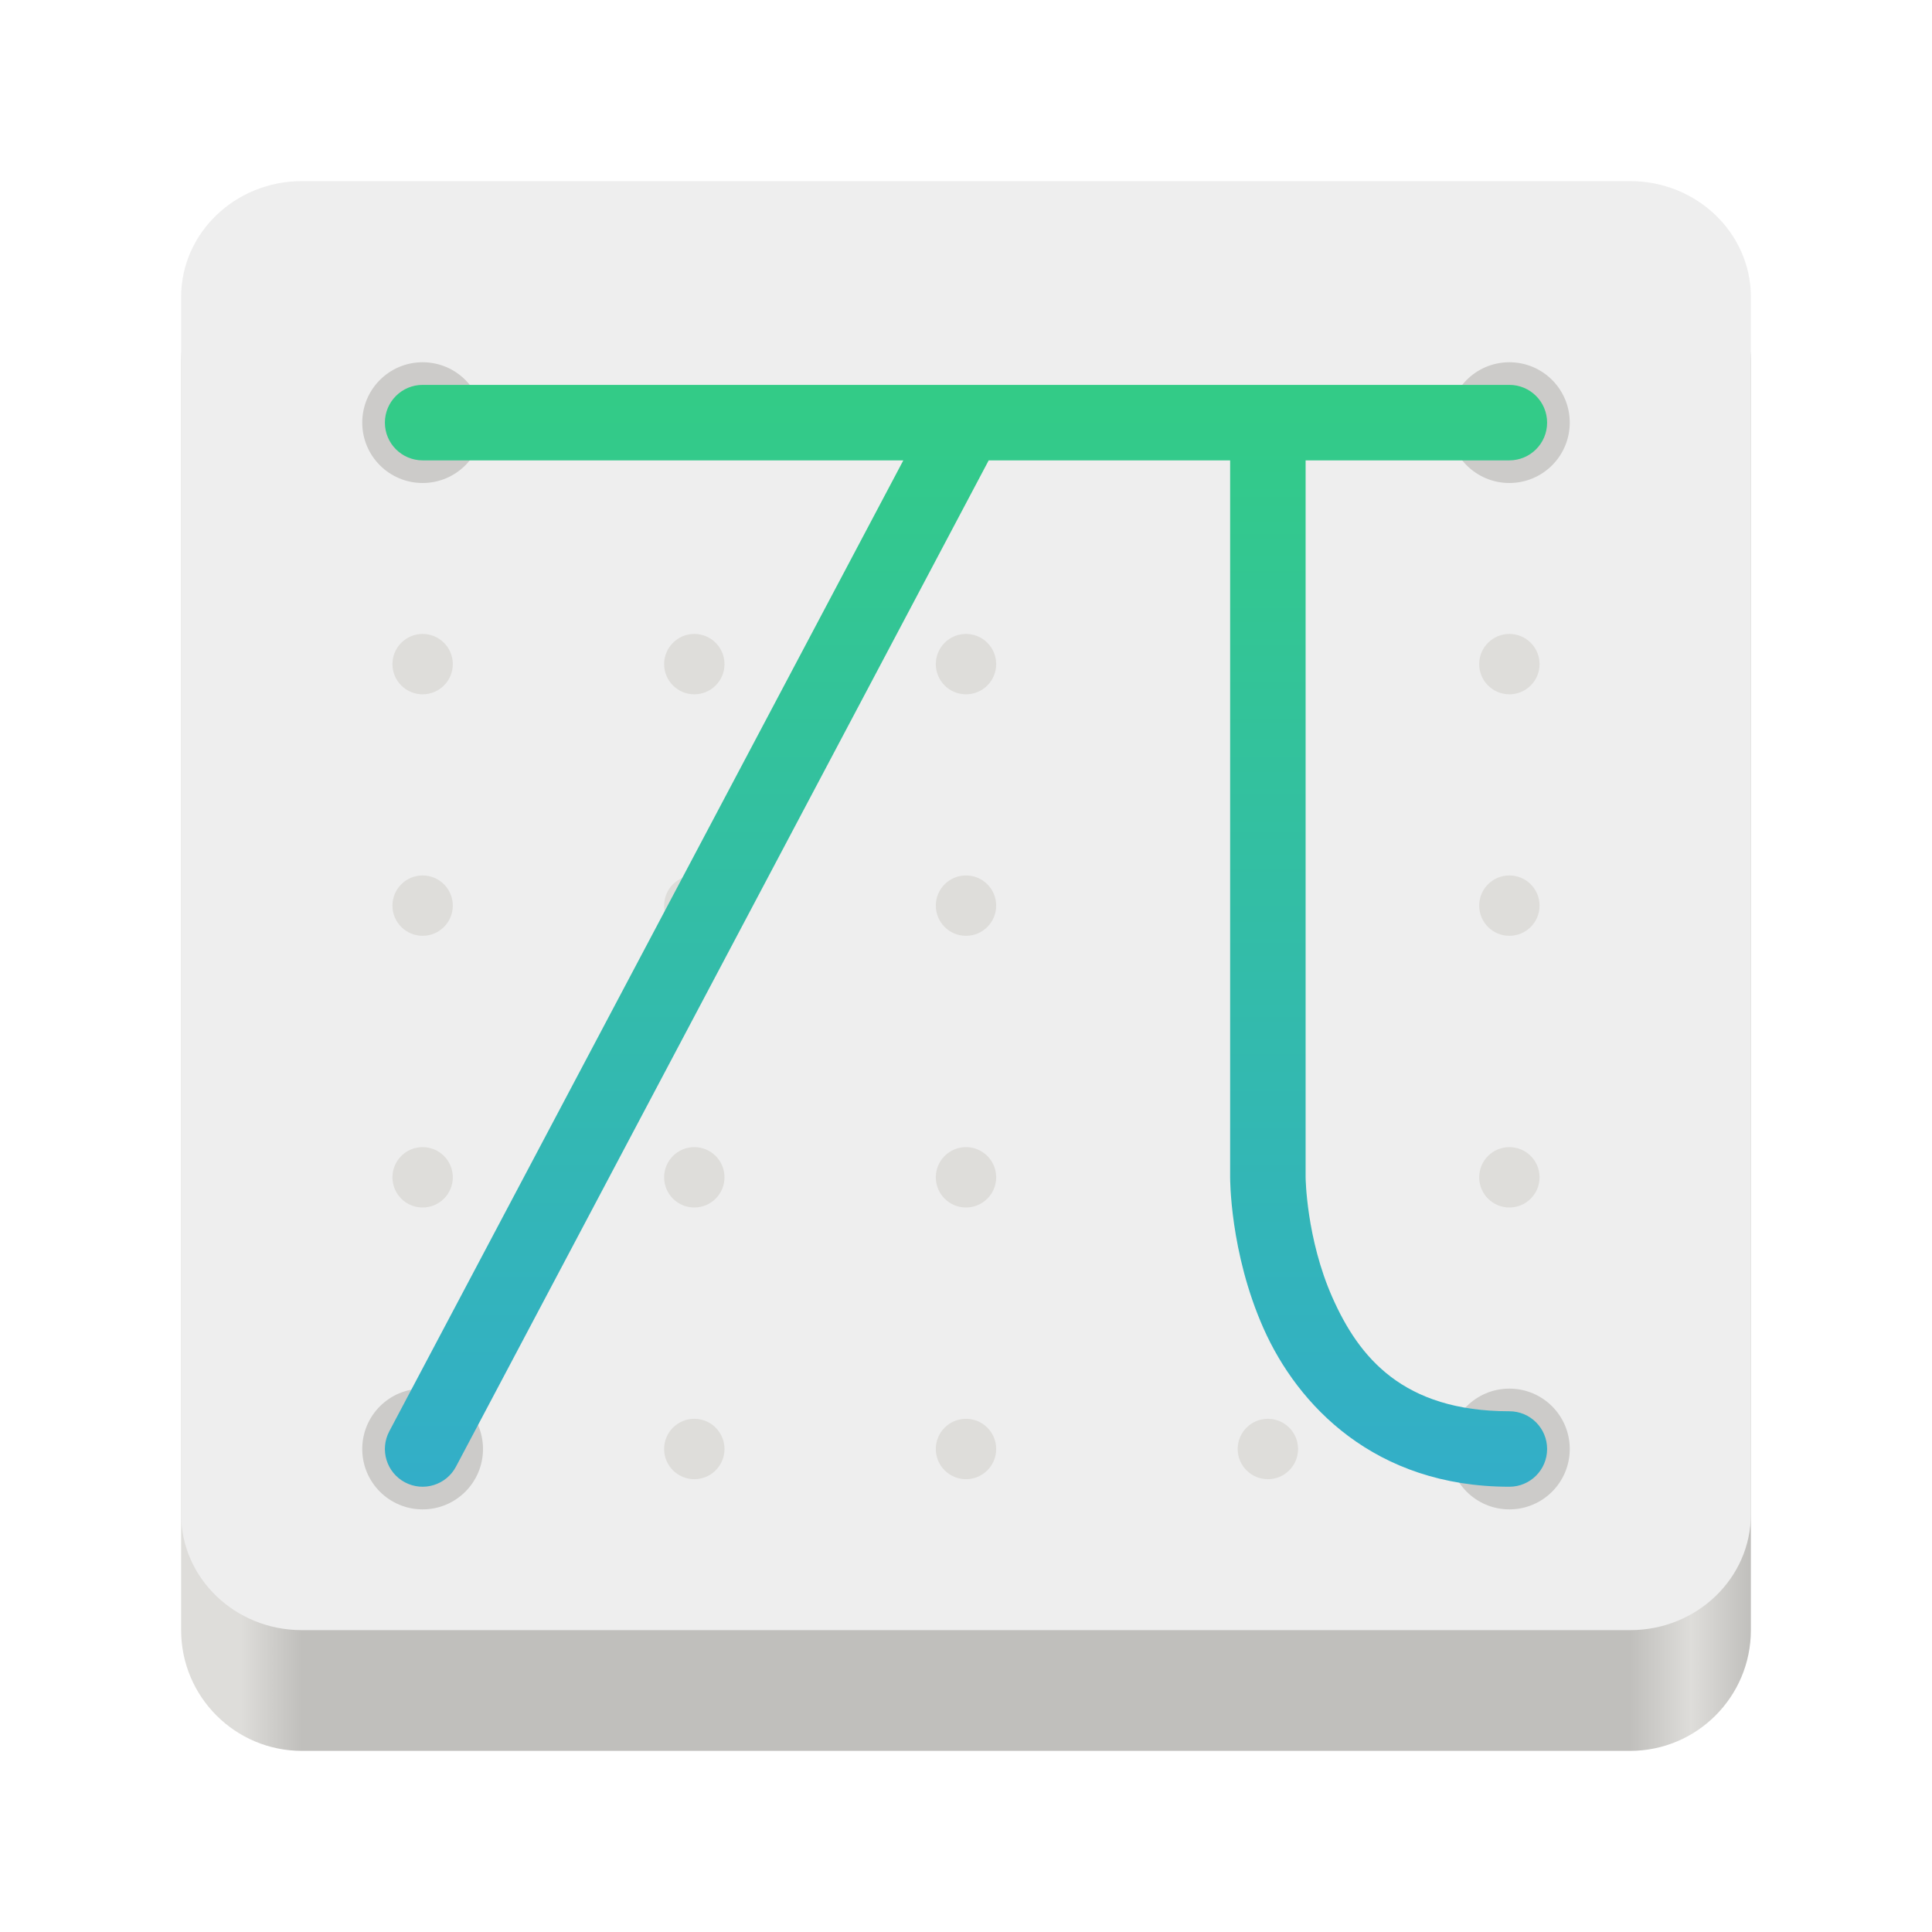
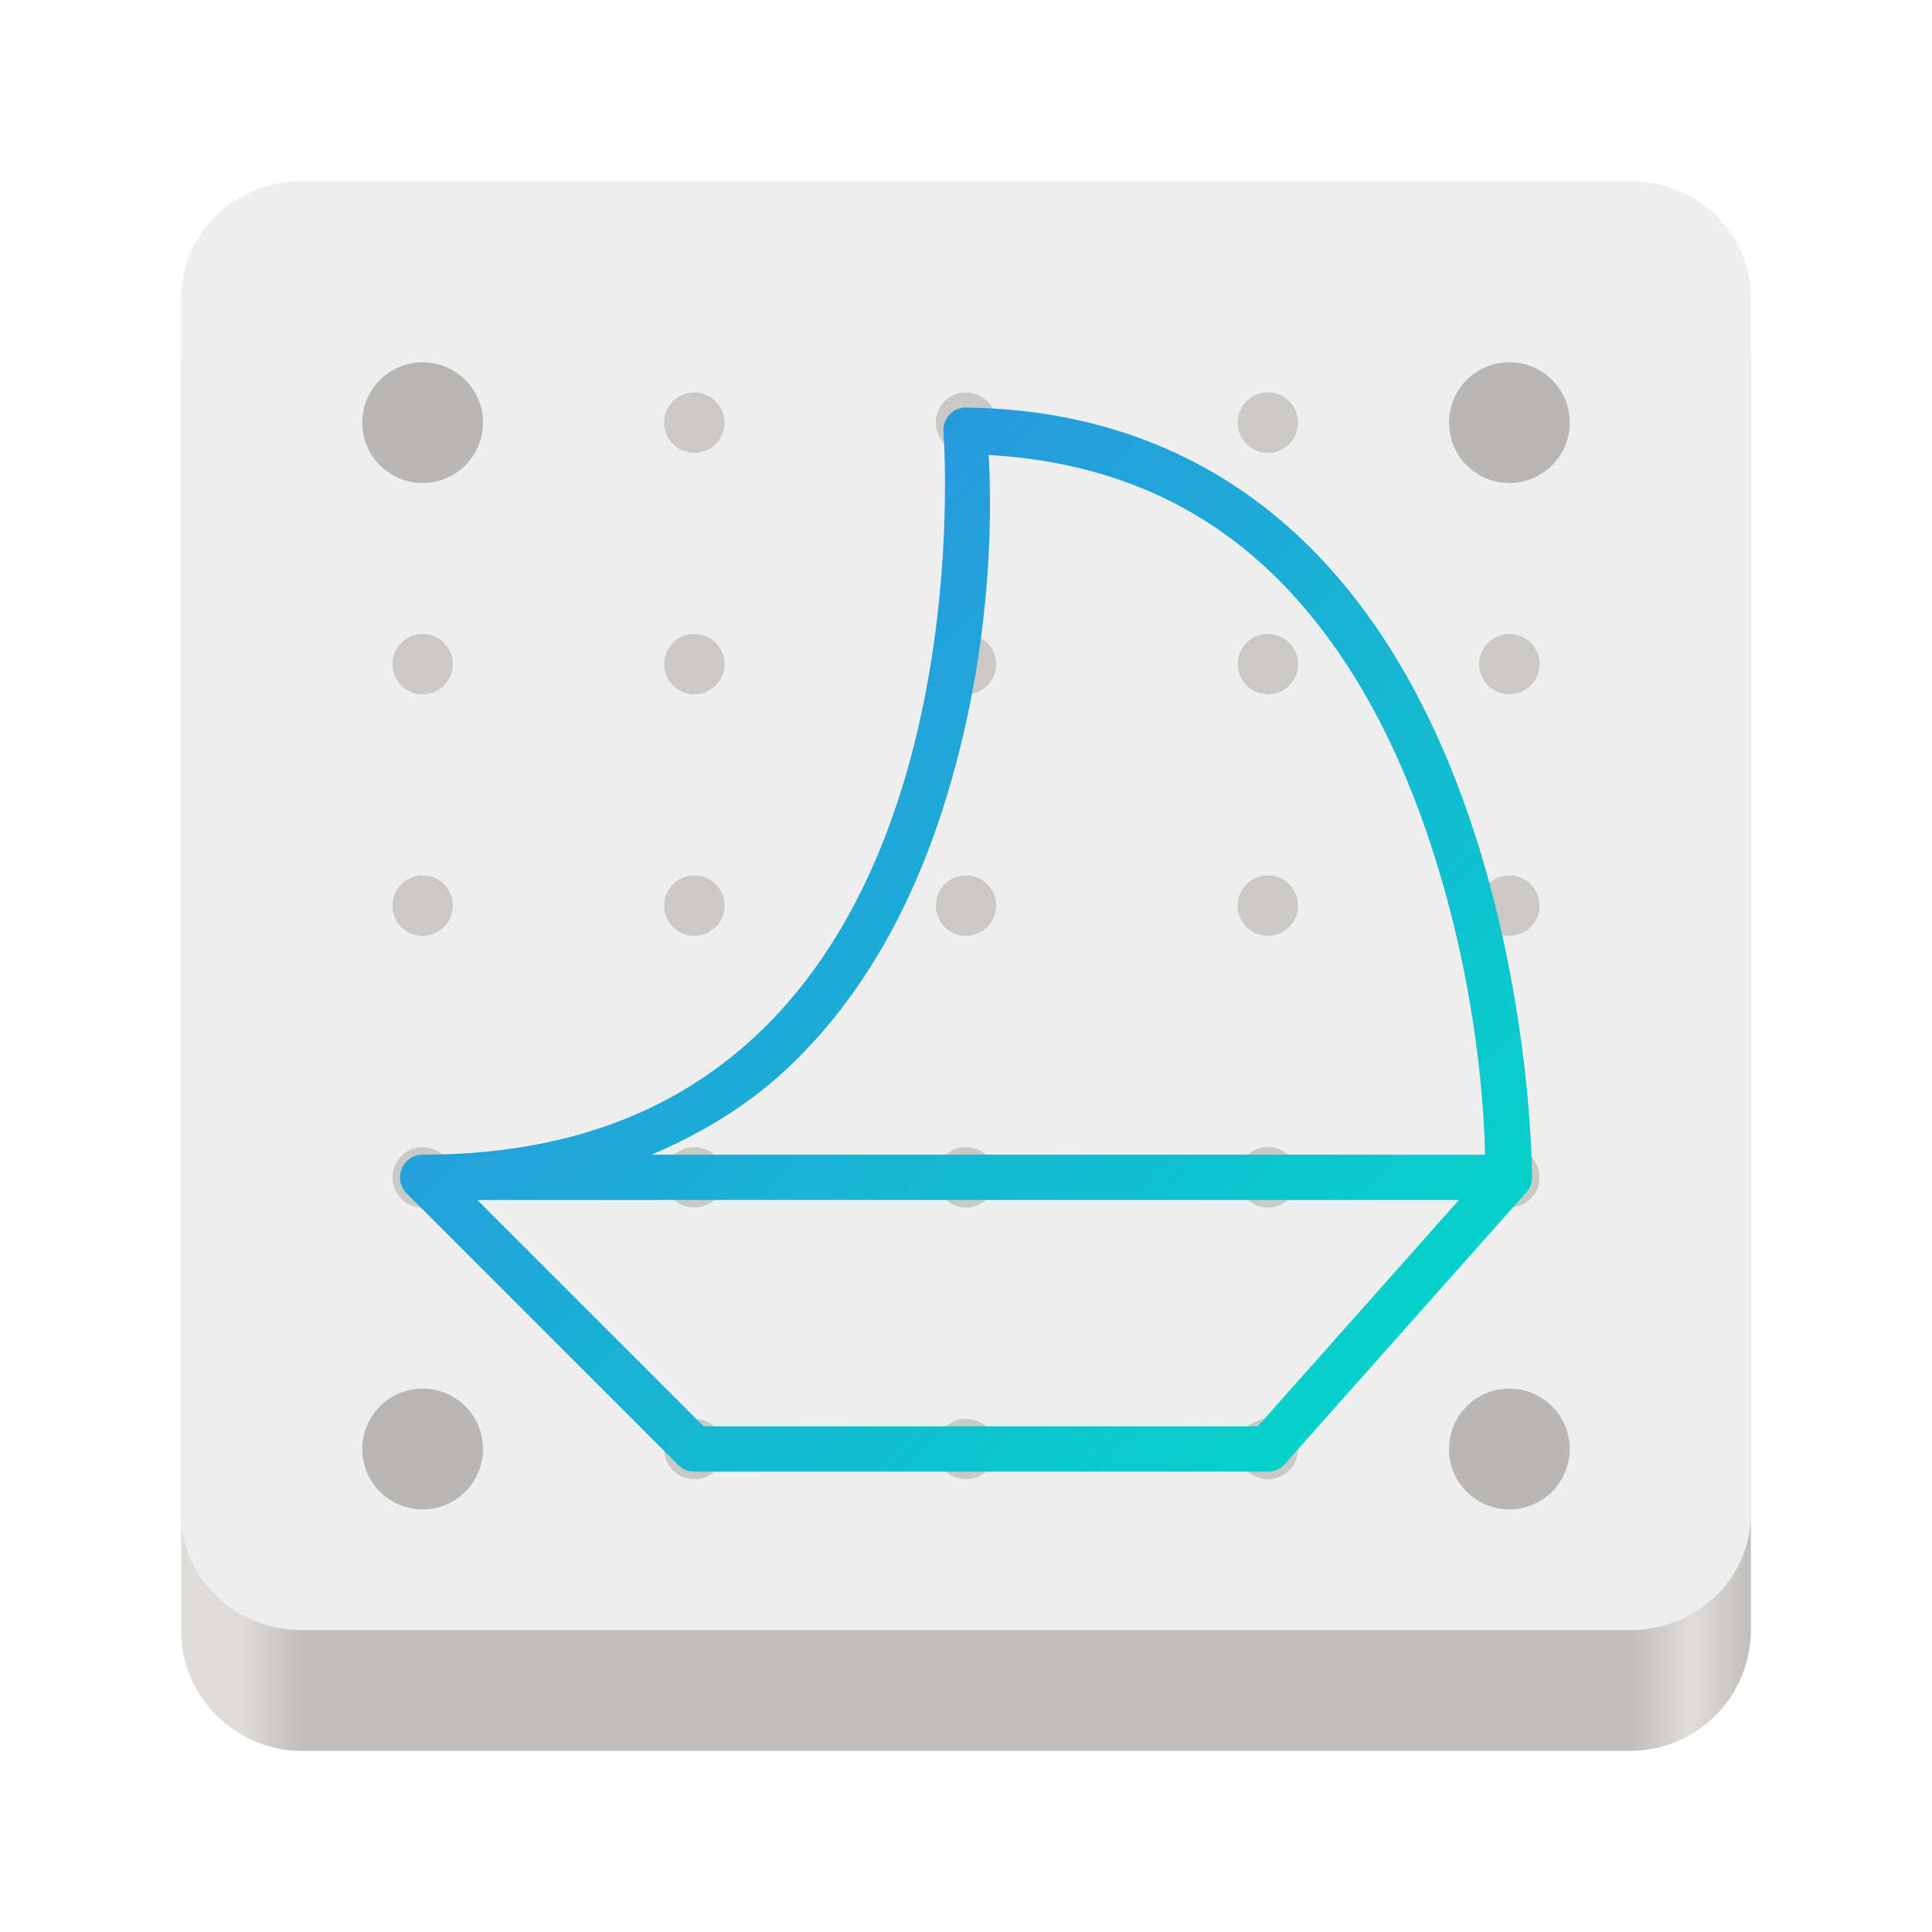
- <svg xmlns="http://www.w3.org/2000/svg" xmlns:xlink="http://www.w3.org/1999/xlink" height="128px" viewBox="0 0 128 128" width="128px" version="1.1" id="svg1115">
-   <defs id="defs1119">
-     <linearGradient xlink:href="#b" id="linearGradient1728" x1="65" y1="12" x2="65" y2="108" gradientUnits="userSpaceOnUse" />
-   </defs>
+ <svg xmlns="http://www.w3.org/2000/svg" height="128px" viewBox="0 0 128 128" width="128px">
  <linearGradient id="a" gradientTransform="matrix(0.232143 0 0 0.328947 -8.56656 263.8269)" gradientUnits="userSpaceOnUse" x1="88.596" x2="536.596" y1="-449.394" y2="-449.394">
-     <stop offset="0" stop-color="#deddda" id="stop1037" />
-     <stop offset="0.038" stop-color="#deddda" id="stop1039" />
-     <stop offset="0.077" stop-color="#c0bfbc" id="stop1041" />
-     <stop offset="0.923" stop-color="#c0bfbc" id="stop1043" />
-     <stop offset="0.962" stop-color="#deddda" id="stop1045" />
-     <stop offset="1" stop-color="#c0bfbc" id="stop1047" />
+     <stop offset="0" stop-color="#deddda" />
+     <stop offset="0.038" stop-color="#deddda" />
+     <stop offset="0.077" stop-color="#c0bfbc" />
+     <stop offset="0.923" stop-color="#c0bfbc" />
+     <stop offset="0.962" stop-color="#deddda" />
+     <stop offset="1" stop-color="#c0bfbc" />
  </linearGradient>
-   <linearGradient id="b" gradientUnits="userSpaceOnUse" x1="64" x2="64" y1="26" y2="98">
-     <stop offset="0" stop-color="#33d17a" id="stop1050" />
-     <stop offset="1" stop-color="#33aad1" id="stop1052" />
+   <linearGradient id="b" gradientUnits="userSpaceOnUse" x1="28" x2="100" y1="28" y2="96">
+     <stop offset="0" stop-color="#3584e4" />
+     <stop offset="1" stop-color="#00dac7" />
  </linearGradient>
-   <path d="m 48 60 c 0 1.105 -0.895 2 -2 2 s -2 -0.895 -2 -2 s 0.895 -2 2 -2 s 2 0.895 2 2 z m 0 0" fill="#deddda" id="path1055" />
-   <path d="m 20 16 h 88 c 4.418 0 8 3.582 8 8 v 84 c 0 4.418 -3.582 8 -8 8 h -88 c -4.418 0 -8 -3.582 -8 -8 v -84 c 0 -4.418 3.582 -8 8 -8 z m 0 0" fill="url(#a)" id="path1057" />
-   <path d="m 20 12 h 88 c 4.418 0 8 3.438 8 7.68 v 80.641 c 0 4.242 -3.582 7.68 -8 7.68 h -88 c -4.418 0 -8 -3.438 -8 -7.68 v -80.641 c 0 -4.242 3.582 -7.68 8 -7.68 z m 0 0" fill="#eeeeee" id="path1059" />
-   <path d="m 32 28 c 0 2.211 -1.789 4 -4 4 s -4 -1.789 -4 -4 s 1.789 -4 4 -4 s 4 1.789 4 4 z m 0 0" fill="#cccbc9" id="path1061" />
-   <path d="m 104 28 c 0 2.211 -1.789 4 -4 4 s -4 -1.789 -4 -4 s 1.789 -4 4 -4 s 4 1.789 4 4 z m 0 0" fill="#cccbc9" id="path1063" />
-   <path d="m 104 96 c 0 2.211 -1.789 4 -4 4 s -4 -1.789 -4 -4 s 1.789 -4 4 -4 s 4 1.789 4 4 z m 0 0" fill="#cccbc9" id="path1065" />
-   <path d="m 32 96 c 0 2.211 -1.789 4 -4 4 s -4 -1.789 -4 -4 s 1.789 -4 4 -4 s 4 1.789 4 4 z m 0 0" fill="#cccbc9" id="path1067" />
-   <g fill="#deddda" id="g1111">
-     <path d="m 30 78 c 0 1.105 -0.895 2 -2 2 s -2 -0.895 -2 -2 s 0.895 -2 2 -2 s 2 0.895 2 2 z m 0 0" id="path1069" />
-     <path d="m 48 78 c 0 1.105 -0.895 2 -2 2 s -2 -0.895 -2 -2 s 0.895 -2 2 -2 s 2 0.895 2 2 z m 0 0" id="path1071" />
-     <path d="m 30 60 c 0 1.105 -0.895 2 -2 2 s -2 -0.895 -2 -2 s 0.895 -2 2 -2 s 2 0.895 2 2 z m 0 0" id="path1073" />
-     <path d="m 66 78 c 0 1.105 -0.895 2 -2 2 s -2 -0.895 -2 -2 s 0.895 -2 2 -2 s 2 0.895 2 2 z m 0 0" id="path1075" />
-     <path d="m 48 96 c 0 1.105 -0.895 2 -2 2 s -2 -0.895 -2 -2 s 0.895 -2 2 -2 s 2 0.895 2 2 z m 0 0" id="path1077" />
-     <path d="m 86 96 c 0 1.105 -0.895 2 -2 2 s -2 -0.895 -2 -2 s 0.895 -2 2 -2 s 2 0.895 2 2 z m 0 0" id="path1079" />
-     <path d="m 86 78 c 0 1.105 -0.895 2 -2 2 s -2 -0.895 -2 -2 s 0.895 -2 2 -2 s 2 0.895 2 2 z m 0 0" id="path1081" />
-     <path d="m 102 78 c 0 1.105 -0.895 2 -2 2 s -2 -0.895 -2 -2 s 0.895 -2 2 -2 s 2 0.895 2 2 z m 0 0" id="path1083" />
-     <path d="m 86 60 c 0 1.105 -0.895 2 -2 2 s -2 -0.895 -2 -2 s 0.895 -2 2 -2 s 2 0.895 2 2 z m 0 0" id="path1085" />
-     <path d="m 86 44 c 0 1.105 -0.895 2 -2 2 s -2 -0.895 -2 -2 s 0.895 -2 2 -2 s 2 0.895 2 2 z m 0 0" id="path1087" />
-     <path d="m 66 44 c 0 1.105 -0.895 2 -2 2 s -2 -0.895 -2 -2 s 0.895 -2 2 -2 s 2 0.895 2 2 z m 0 0" id="path1089" />
-     <path d="m 48 44 c 0 1.105 -0.895 2 -2 2 s -2 -0.895 -2 -2 s 0.895 -2 2 -2 s 2 0.895 2 2 z m 0 0" id="path1091" />
-     <path d="m 30 44 c 0 1.105 -0.895 2 -2 2 s -2 -0.895 -2 -2 s 0.895 -2 2 -2 s 2 0.895 2 2 z m 0 0" id="path1093" />
-     <path d="m 48 28 c 0 1.105 -0.895 2 -2 2 s -2 -0.895 -2 -2 s 0.895 -2 2 -2 s 2 0.895 2 2 z m 0 0" id="path1095" />
-     <path d="m 86 28 c 0 1.105 -0.895 2 -2 2 s -2 -0.895 -2 -2 s 0.895 -2 2 -2 s 2 0.895 2 2 z m 0 0" id="path1097" />
-     <path d="m 102 44 c 0 1.105 -0.895 2 -2 2 s -2 -0.895 -2 -2 s 0.895 -2 2 -2 s 2 0.895 2 2 z m 0 0" id="path1099" />
-     <path d="m 102 60 c 0 1.105 -0.895 2 -2 2 s -2 -0.895 -2 -2 s 0.895 -2 2 -2 s 2 0.895 2 2 z m 0 0" id="path1101" />
-     <path d="m 48 60 c 0 1.105 -0.895 2 -2 2 s -2 -0.895 -2 -2 s 0.895 -2 2 -2 s 2 0.895 2 2 z m 0 0" id="path1103" />
-     <path d="m 66 60 c 0 1.105 -0.895 2 -2 2 s -2 -0.895 -2 -2 s 0.895 -2 2 -2 s 2 0.895 2 2 z m 0 0" id="path1105" />
-     <path d="m 66 28 c 0 1.105 -0.895 2 -2 2 s -2 -0.895 -2 -2 s 0.895 -2 2 -2 s 2 0.895 2 2 z m 0 0" id="path1107" />
-     <path d="m 66 96 c 0 1.105 -0.895 2 -2 2 s -2 -0.895 -2 -2 s 0.895 -2 2 -2 s 2 0.895 2 2 z m 0 0" id="path1109" />
+   <path d="m 48 60 c 0 1.105 -0.895 2 -2 2 s -2 -0.895 -2 -2 s 0.895 -2 2 -2 s 2 0.895 2 2 z m 0 0" fill="#deddda" />
+   <path d="m 20 16 h 88 c 4.418 0 8 3.582 8 8 v 84 c 0 4.418 -3.582 8 -8 8 h -88 c -4.418 0 -8 -3.582 -8 -8 v -84 c 0 -4.418 3.582 -8 8 -8 z m 0 0" fill="url(#a)" />
+   <path d="m 20 12 h 88 c 4.418 0 8 3.438 8 7.68 v 80.641 c 0 4.242 -3.582 7.68 -8 7.68 h -88 c -4.418 0 -8 -3.438 -8 -7.68 v -80.641 c 0 -4.242 3.582 -7.68 8 -7.68 z m 0 0" fill="#eeeeee" />
+   <path d="m 32 28 c 0 2.211 -1.789 4 -4 4 s -4 -1.789 -4 -4 s 1.789 -4 4 -4 s 4 1.789 4 4 z m 0 0" fill="#b8b7b5" />
+   <path d="m 104 28 c 0 2.211 -1.789 4 -4 4 s -4 -1.789 -4 -4 s 1.789 -4 4 -4 s 4 1.789 4 4 z m 0 0" fill="#b8b7b5" />
+   <path d="m 104 96 c 0 2.211 -1.789 4 -4 4 s -4 -1.789 -4 -4 s 1.789 -4 4 -4 s 4 1.789 4 4 z m 0 0" fill="#b8b7b5" />
+   <path d="m 32 96 c 0 2.211 -1.789 4 -4 4 s -4 -1.789 -4 -4 s 1.789 -4 4 -4 s 4 1.789 4 4 z m 0 0" fill="#b8b7b5" />
+   <g fill="#cac9c6">
+     <path d="m 30 78 c 0 1.105 -0.895 2 -2 2 s -2 -0.895 -2 -2 s 0.895 -2 2 -2 s 2 0.895 2 2 z m 0 0" />
+     <path d="m 48 78 c 0 1.105 -0.895 2 -2 2 s -2 -0.895 -2 -2 s 0.895 -2 2 -2 s 2 0.895 2 2 z m 0 0" />
+     <path d="m 30 60 c 0 1.105 -0.895 2 -2 2 s -2 -0.895 -2 -2 s 0.895 -2 2 -2 s 2 0.895 2 2 z m 0 0" />
+     <path d="m 66 78 c 0 1.105 -0.895 2 -2 2 s -2 -0.895 -2 -2 s 0.895 -2 2 -2 s 2 0.895 2 2 z m 0 0" />
+     <path d="m 48 96 c 0 1.105 -0.895 2 -2 2 s -2 -0.895 -2 -2 s 0.895 -2 2 -2 s 2 0.895 2 2 z m 0 0" />
+     <path d="m 86 96 c 0 1.105 -0.895 2 -2 2 s -2 -0.895 -2 -2 s 0.895 -2 2 -2 s 2 0.895 2 2 z m 0 0" />
+     <path d="m 86 78 c 0 1.105 -0.895 2 -2 2 s -2 -0.895 -2 -2 s 0.895 -2 2 -2 s 2 0.895 2 2 z m 0 0" />
+     <path d="m 102 78 c 0 1.105 -0.895 2 -2 2 s -2 -0.895 -2 -2 s 0.895 -2 2 -2 s 2 0.895 2 2 z m 0 0" />
+     <path d="m 86 60 c 0 1.105 -0.895 2 -2 2 s -2 -0.895 -2 -2 s 0.895 -2 2 -2 s 2 0.895 2 2 z m 0 0" />
+     <path d="m 86 44 c 0 1.105 -0.895 2 -2 2 s -2 -0.895 -2 -2 s 0.895 -2 2 -2 s 2 0.895 2 2 z m 0 0" />
+     <path d="m 66 44 c 0 1.105 -0.895 2 -2 2 s -2 -0.895 -2 -2 s 0.895 -2 2 -2 s 2 0.895 2 2 z m 0 0" />
+     <path d="m 48 44 c 0 1.105 -0.895 2 -2 2 s -2 -0.895 -2 -2 s 0.895 -2 2 -2 s 2 0.895 2 2 z m 0 0" />
+     <path d="m 30 44 c 0 1.105 -0.895 2 -2 2 s -2 -0.895 -2 -2 s 0.895 -2 2 -2 s 2 0.895 2 2 z m 0 0" />
+     <path d="m 48 28 c 0 1.105 -0.895 2 -2 2 s -2 -0.895 -2 -2 s 0.895 -2 2 -2 s 2 0.895 2 2 z m 0 0" />
+     <path d="m 86 28 c 0 1.105 -0.895 2 -2 2 s -2 -0.895 -2 -2 s 0.895 -2 2 -2 s 2 0.895 2 2 z m 0 0" />
+     <path d="m 102 44 c 0 1.105 -0.895 2 -2 2 s -2 -0.895 -2 -2 s 0.895 -2 2 -2 s 2 0.895 2 2 z m 0 0" />
+     <path d="m 102 60 c 0 1.105 -0.895 2 -2 2 s -2 -0.895 -2 -2 s 0.895 -2 2 -2 s 2 0.895 2 2 z m 0 0" />
+     <path d="m 48 60 c 0 1.105 -0.895 2 -2 2 s -2 -0.895 -2 -2 s 0.895 -2 2 -2 s 2 0.895 2 2 z m 0 0" />
+     <path d="m 66 60 c 0 1.105 -0.895 2 -2 2 s -2 -0.895 -2 -2 s 0.895 -2 2 -2 s 2 0.895 2 2 z m 0 0" />
+     <path d="m 66 28 c 0 1.105 -0.895 2 -2 2 s -2 -0.895 -2 -2 s 0.895 -2 2 -2 s 2 0.895 2 2 z m 0 0" />
+     <path d="m 66 96 c 0 1.105 -0.895 2 -2 2 s -2 -0.895 -2 -2 s 0.895 -2 2 -2 s 2 0.895 2 2 z m 0 0" />
  </g>
-   <path id="path1142" style="color:#000000;font-style:normal;font-variant:normal;font-weight:normal;font-stretch:normal;font-size:medium;line-height:normal;font-family:sans-serif;font-variant-ligatures:normal;font-variant-position:normal;font-variant-caps:normal;font-variant-numeric:normal;font-variant-alternates:normal;font-variant-east-asian:normal;font-feature-settings:normal;font-variation-settings:normal;text-indent:0;text-align:start;text-decoration:none;text-decoration-line:none;text-decoration-style:solid;text-decoration-color:#000000;letter-spacing:normal;word-spacing:normal;text-transform:none;writing-mode:lr-tb;direction:ltr;text-orientation:mixed;dominant-baseline:auto;baseline-shift:baseline;text-anchor:start;white-space:normal;shape-padding:0;shape-margin:0;inline-size:0;clip-rule:nonzero;display:inline;overflow:visible;visibility:visible;isolation:auto;mix-blend-mode:normal;color-interpolation:sRGB;color-interpolation-filters:linearRGB;solid-color:#000000;solid-opacity:1;vector-effect:none;fill:url(#linearGradient1728);fill-opacity:1;fill-rule:nonzero;stroke:none;stroke-linecap:round;stroke-linejoin:round;stroke-miterlimit:4;stroke-dasharray:none;stroke-dashoffset:0;stroke-opacity:1;color-rendering:auto;image-rendering:auto;shape-rendering:auto;text-rendering:auto;enable-background:accumulate;stop-color:#000000;stop-opacity:1;opacity:1" d="M 28 25.5 A 2.5 2.5 0 0 0 25.5 28 A 2.5 2.5 0 0 0 28 30.5 L 59.848 30.5 L 25.791 94.83 A 2.5 2.5 0 0 0 26.83 98.209 A 2.5 2.5 0 0 0 30.209 97.17 L 65.504 30.5 L 81.5 30.5 L 81.5 78 C 81.5 78 81.464 82.95 83.715 88.016 C 85.966 93.081 91.062 98.5 100 98.5 A 2.5 2.5 0 0 0 102.5 96 A 2.5 2.5 0 0 0 100 93.5 C 92.938 93.5 90.034 89.919 88.285 85.984 C 86.536 82.05 86.5 78 86.5 78 L 86.5 30.5 L 100 30.5 A 2.5 2.5 0 0 0 102.5 28 A 2.5 2.5 0 0 0 100 25.5 L 84 25.5 L 64.021 25.5 L 28 25.5 z " />
+   <path d="m 64.02 26.996 c -0.422 -0.008 -0.824 0.164 -1.113 0.473 s -0.434 0.727 -0.402 1.145 c 0 0 0.957 12.145 -2.93 24.172 c -1.945 6.016 -5.082 11.949 -10.07 16.355 c -4.984 4.406 -11.812 7.359 -21.504 7.359 c -0.605 0 -1.152 0.367 -1.387 0.926 c -0.23 0.562 -0.102 1.207 0.324 1.637 l 18 18 c 0.285 0.281 0.664 0.438 1.062 0.438 h 38 c 0.43 0 0.836 -0.184 1.121 -0.504 l 15.973 -17.965 l 0.008 -0.012 c 0.008 -0.008 0.012 -0.016 0.02 -0.023 c 0.016 -0.02 0.031 -0.035 0.047 -0.055 c 0.008 -0.008 0.012 -0.016 0.02 -0.023 c 0 -0.004 0 -0.004 0 -0.008 c 0.023 -0.023 0.039 -0.051 0.059 -0.078 c 0.012 -0.02 0.027 -0.039 0.039 -0.062 c 0.004 -0.008 0.012 -0.016 0.016 -0.023 c 0.012 -0.02 0.023 -0.043 0.035 -0.062 c 0.004 -0.012 0.008 -0.02 0.016 -0.027 c 0.008 -0.023 0.02 -0.043 0.027 -0.066 c 0.004 -0.008 0.008 -0.02 0.012 -0.027 c 0.008 -0.023 0.016 -0.047 0.027 -0.07 c 0 -0.008 0.004 -0.02 0.008 -0.027 c 0.008 -0.023 0.016 -0.047 0.023 -0.07 c 0 -0.008 0.004 -0.02 0.008 -0.031 c 0.004 -0.02 0.008 -0.043 0.012 -0.066 c 0.004 -0.012 0.008 -0.023 0.008 -0.031 c 0 -0.004 0 -0.008 0.004 -0.016 c 0.004 -0.027 0.008 -0.059 0.008 -0.09 c 0.004 -0.031 0.008 -0.066 0.012 -0.102 c 0 -0.02 0 -0.039 0 -0.059 v -0.043 c 0 -0.125 -0.004 -12.488 -4.594 -25.039 c -2.305 -6.309 -5.773 -12.695 -11.078 -17.582 c -5.305 -4.887 -12.465 -8.215 -21.809 -8.34 z m 1.48 3.148 c 7.848 0.445 13.777 3.234 18.297 7.398 c 4.82 4.441 8.102 10.398 10.297 16.406 c 3.949 10.812 4.254 20.496 4.293 22.551 h -55.211 c 3.156 -1.355 5.977 -3.043 8.32 -5.109 c 5.512 -4.879 8.875 -11.32 10.93 -17.684 c 3.652 -11.293 3.211 -21.188 3.074 -23.562 z m -33.879 49.355 h 65.039 l -13.332 15 h -36.707 z m 0 0" fill="url(#b)" />
</svg>
